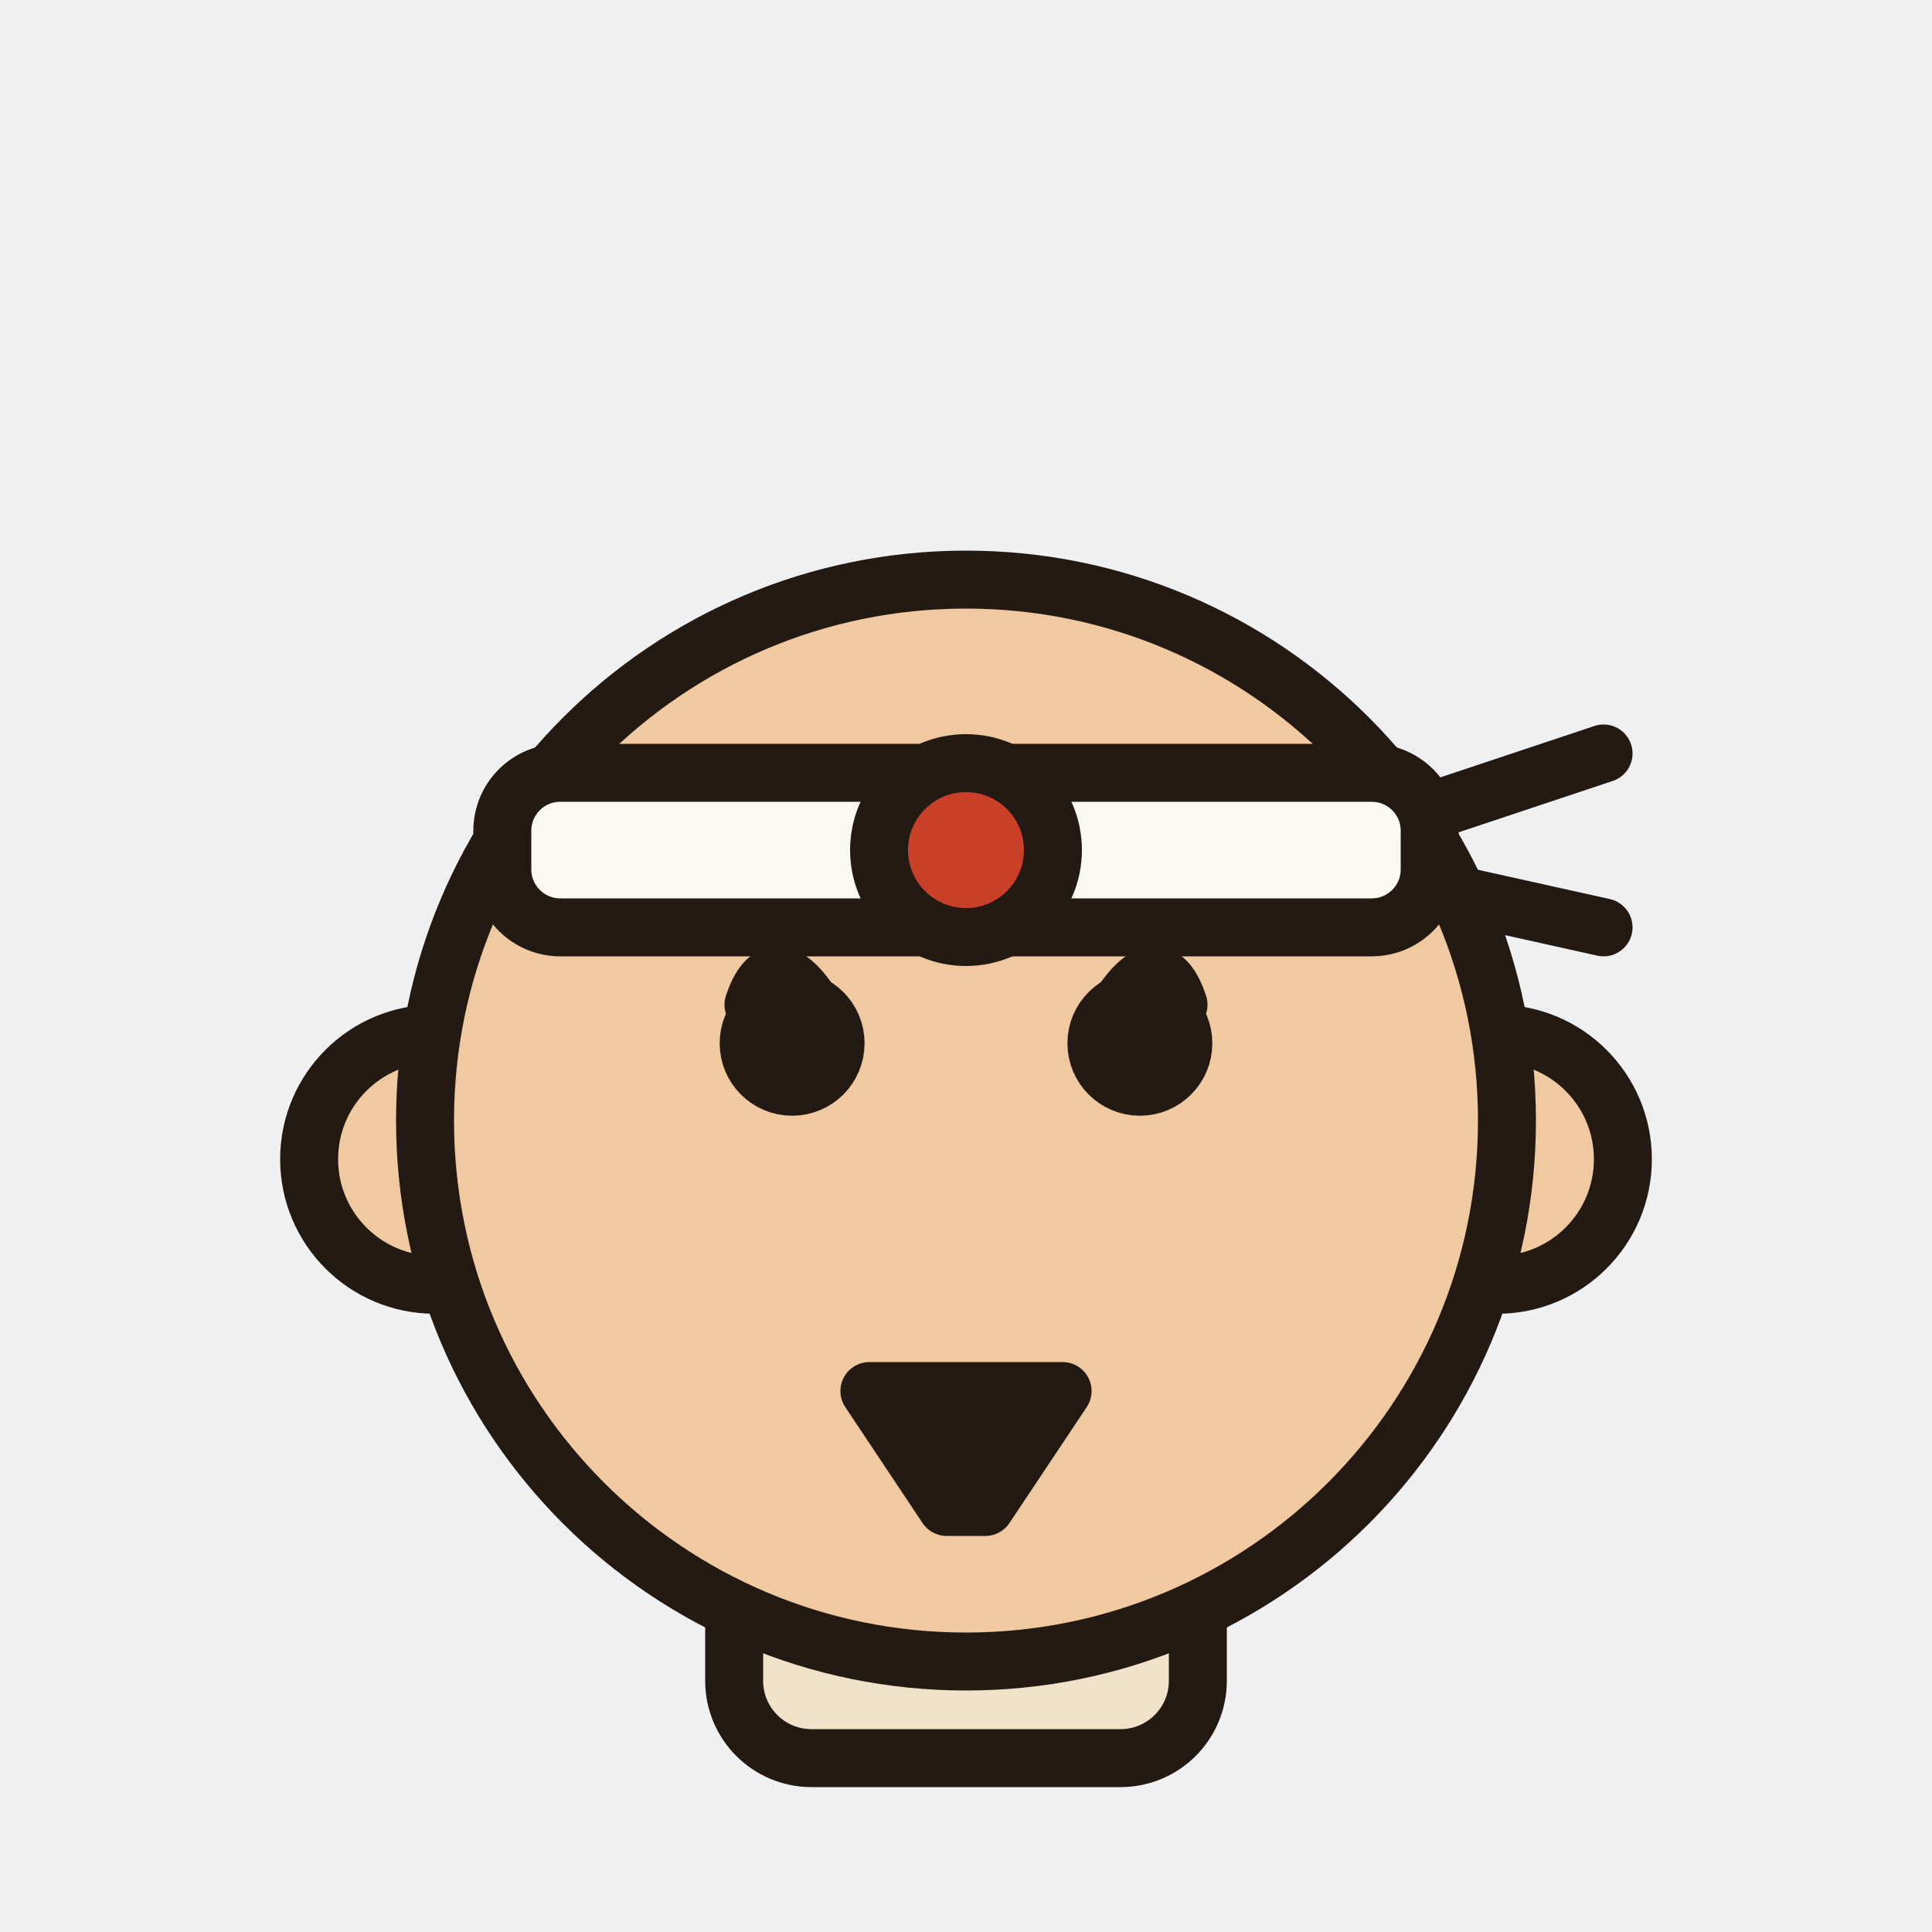
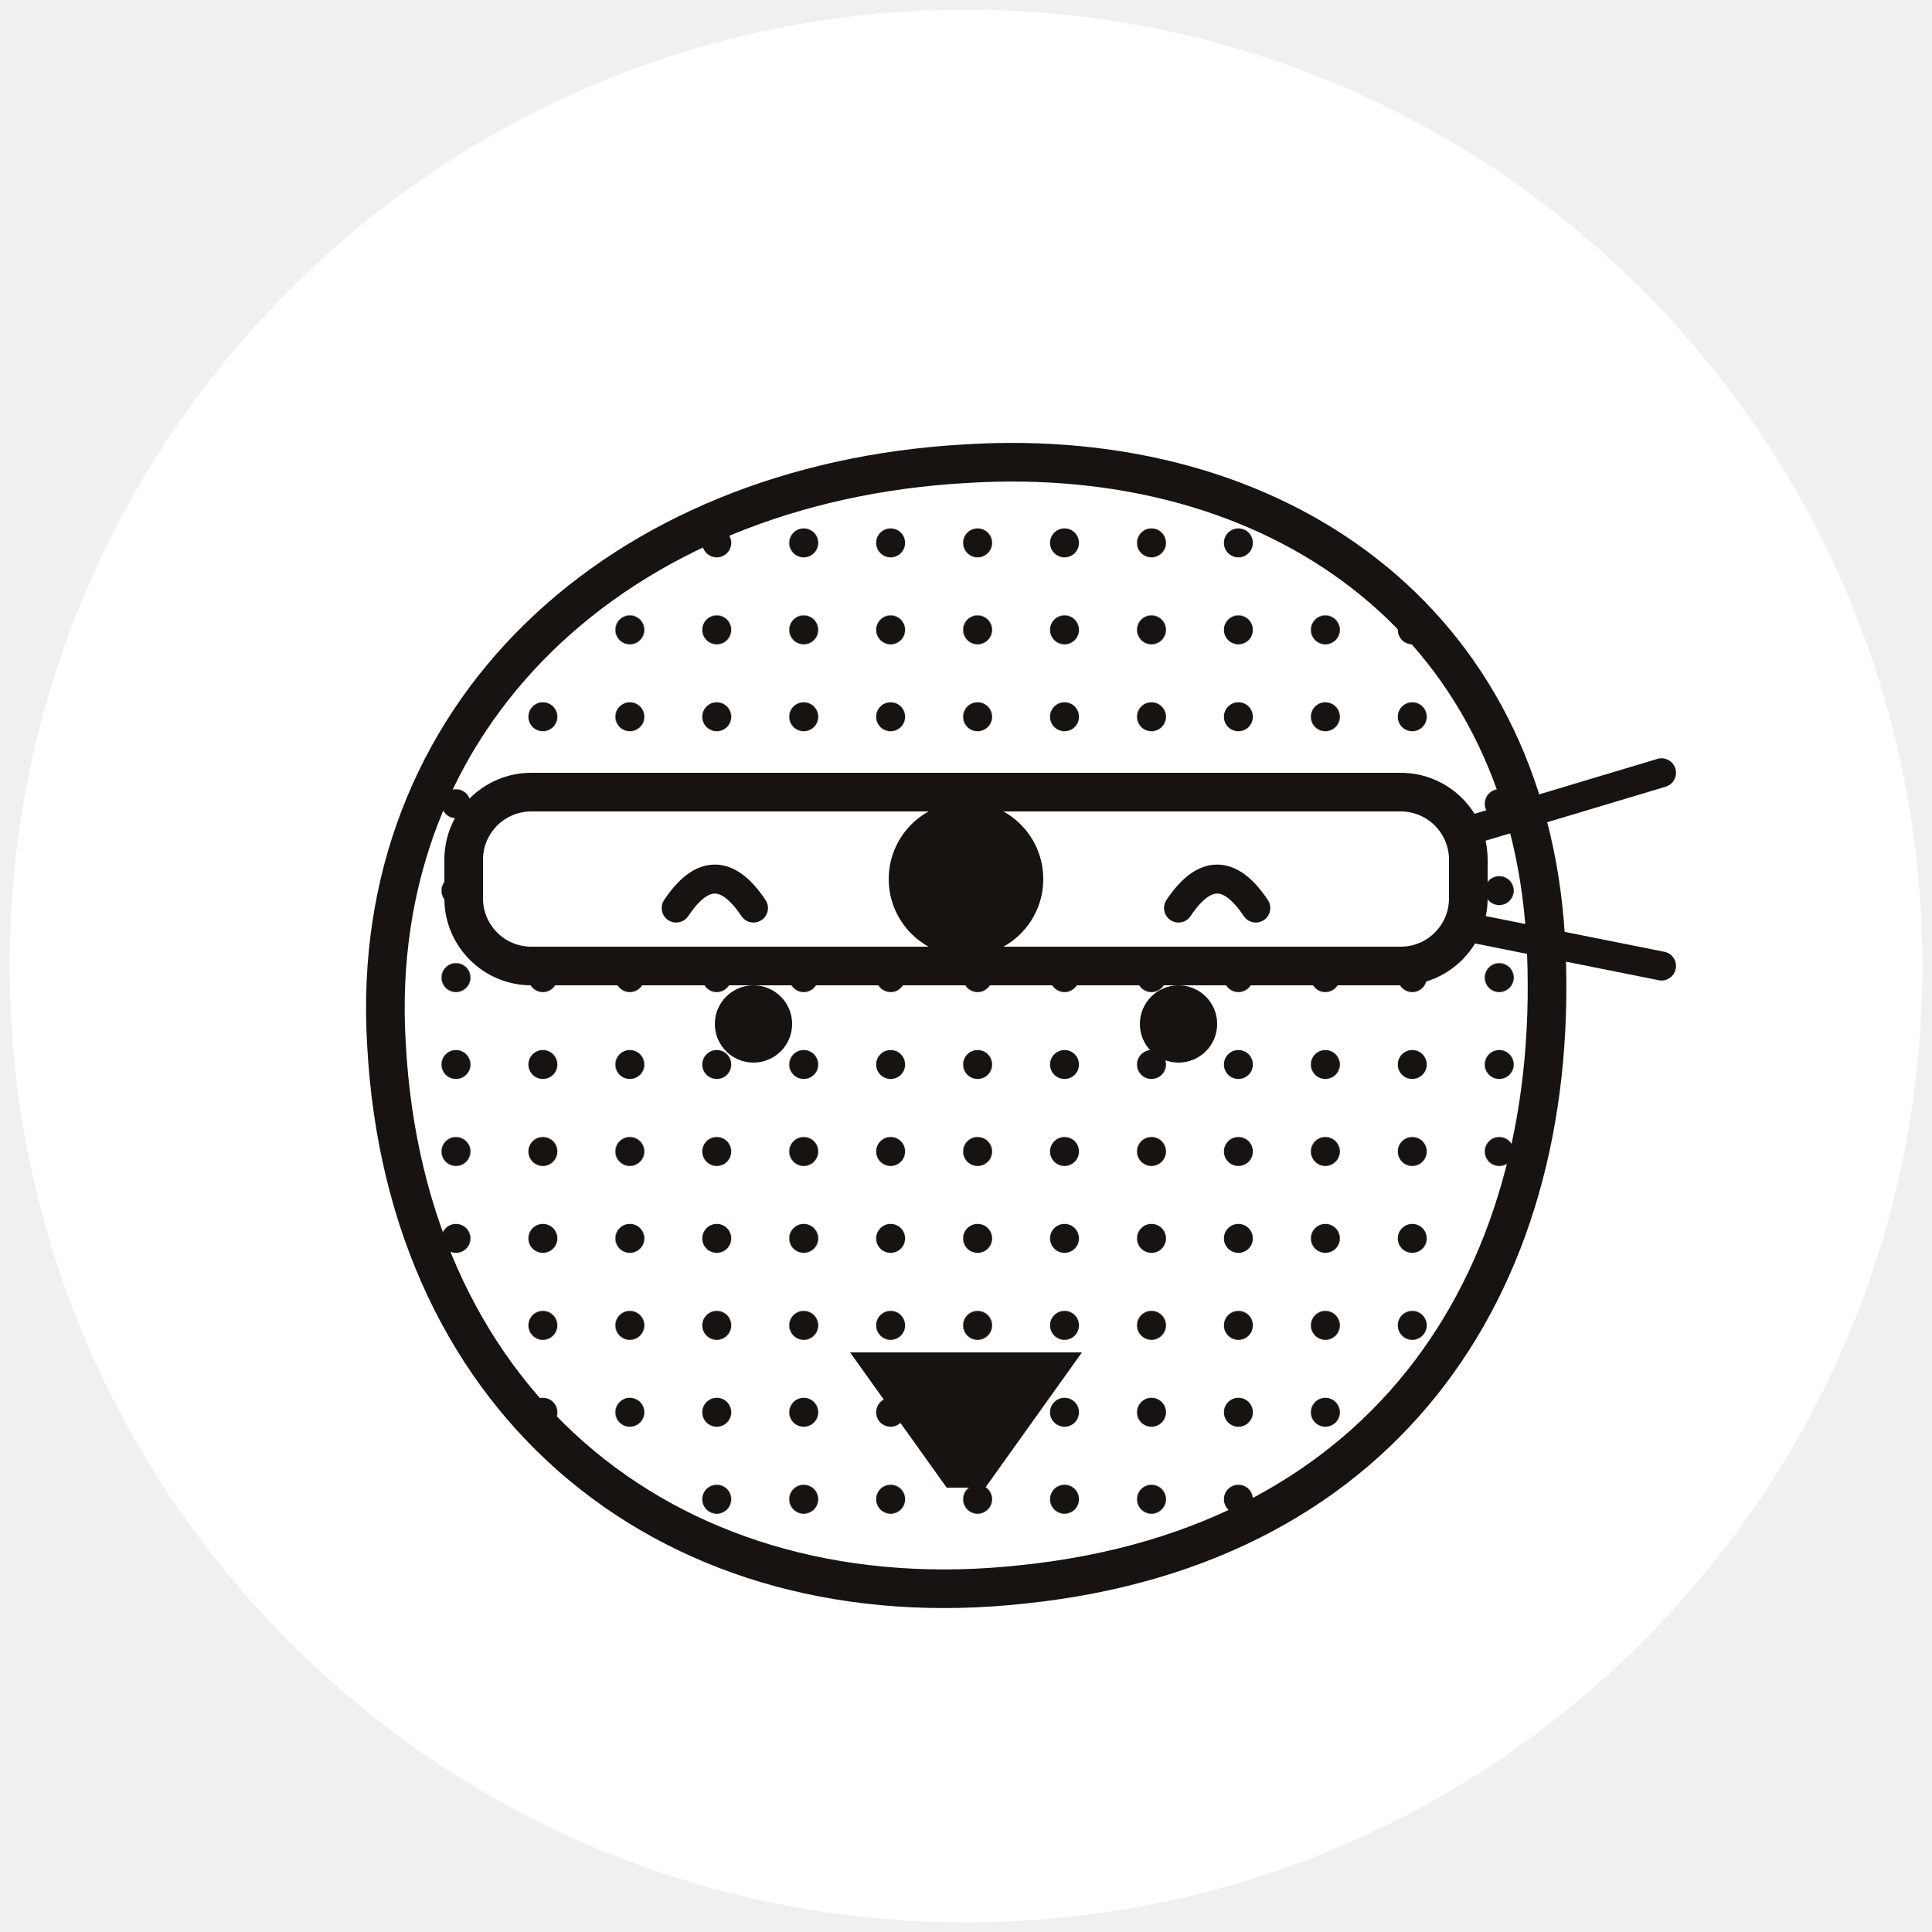
<svg xmlns="http://www.w3.org/2000/svg" viewBox="0 0 200 200">
-   <style>.toon *{stroke:#241A14;stroke-width:6;stroke-linejoin:round;stroke-linecap:round;}</style>
-   <g class="toon">
-     <rect x="76" y="152" width="48" height="30" rx="8" fill="#EFE2C8" />
-     <circle cx="45" cy="120" r="13" fill="#F0C9A0" />
-     <circle cx="155" cy="120" r="13" fill="#F0C9A0" />
-     <circle cx="100" cy="116" r="56" fill="#F0C9A0" />
-     <rect x="52" y="80" width="96" height="16" rx="6" fill="#FBF8F2" />
-     <circle cx="100" cy="88" r="9" fill="#C93F27" stroke="none" />
-     <path d="M148,84 L166,78 M148,92 L166,96" stroke-width="4" />
-     <path d="M78,104 Q80,98 84,104" fill="none" stroke-width="4" />
-     <path d="M116,104 Q120,98 122,104" fill="none" stroke-width="4" />
-     <circle cx="82" cy="108" r="4.5" fill="#241A14" stroke="none" />
-     <circle cx="118" cy="108" r="4.5" fill="#241A14" stroke="none" />
-     <path d="M90,144 L110,144 L102,156 L98,156 Z" fill="#241A14" />
+   <defs>
+     <pattern id="dots" width="9" height="9" patternUnits="userSpaceOnUse">
+       <circle cx="2.2" cy="2.2" r="1.5" fill="#171310" />
+     </pattern>
+   </defs>
+   <circle cx="100" cy="100" r="99" fill="#FFFFFF" />
+   <g fill="none" stroke="#171310" stroke-width="4" stroke-linejoin="round" stroke-linecap="round">
+     <path d="M100,48 C132,46 158,64 160,97 C162,132 144,160 106,164 C70,168 42,146 40,108 C38,74 64,50 100,48 Z" fill="url(#dots)" />
+     <rect x="48" y="82" width="104" height="18" rx="7" fill="#FFFFFF" />
+     <circle cx="100" cy="91" r="8" fill="#171310" stroke="none" />
+     <path d="M152,86 L172,80 M152,96 L172,100" stroke-width="3" />
+     <path d="M70,94 Q74,88 78,94" stroke-width="3" />
+     <path d="M122,94 Q126,88 130,94" stroke-width="3" />
+     <circle cx="78" cy="106" r="4" fill="#171310" stroke="none" />
+     <circle cx="122" cy="106" r="4" fill="#171310" stroke="none" />
+     <path d="M88,140 L112,140 L102,154 L98,154 Z" fill="#171310" stroke="none" />
  </g>
</svg>
